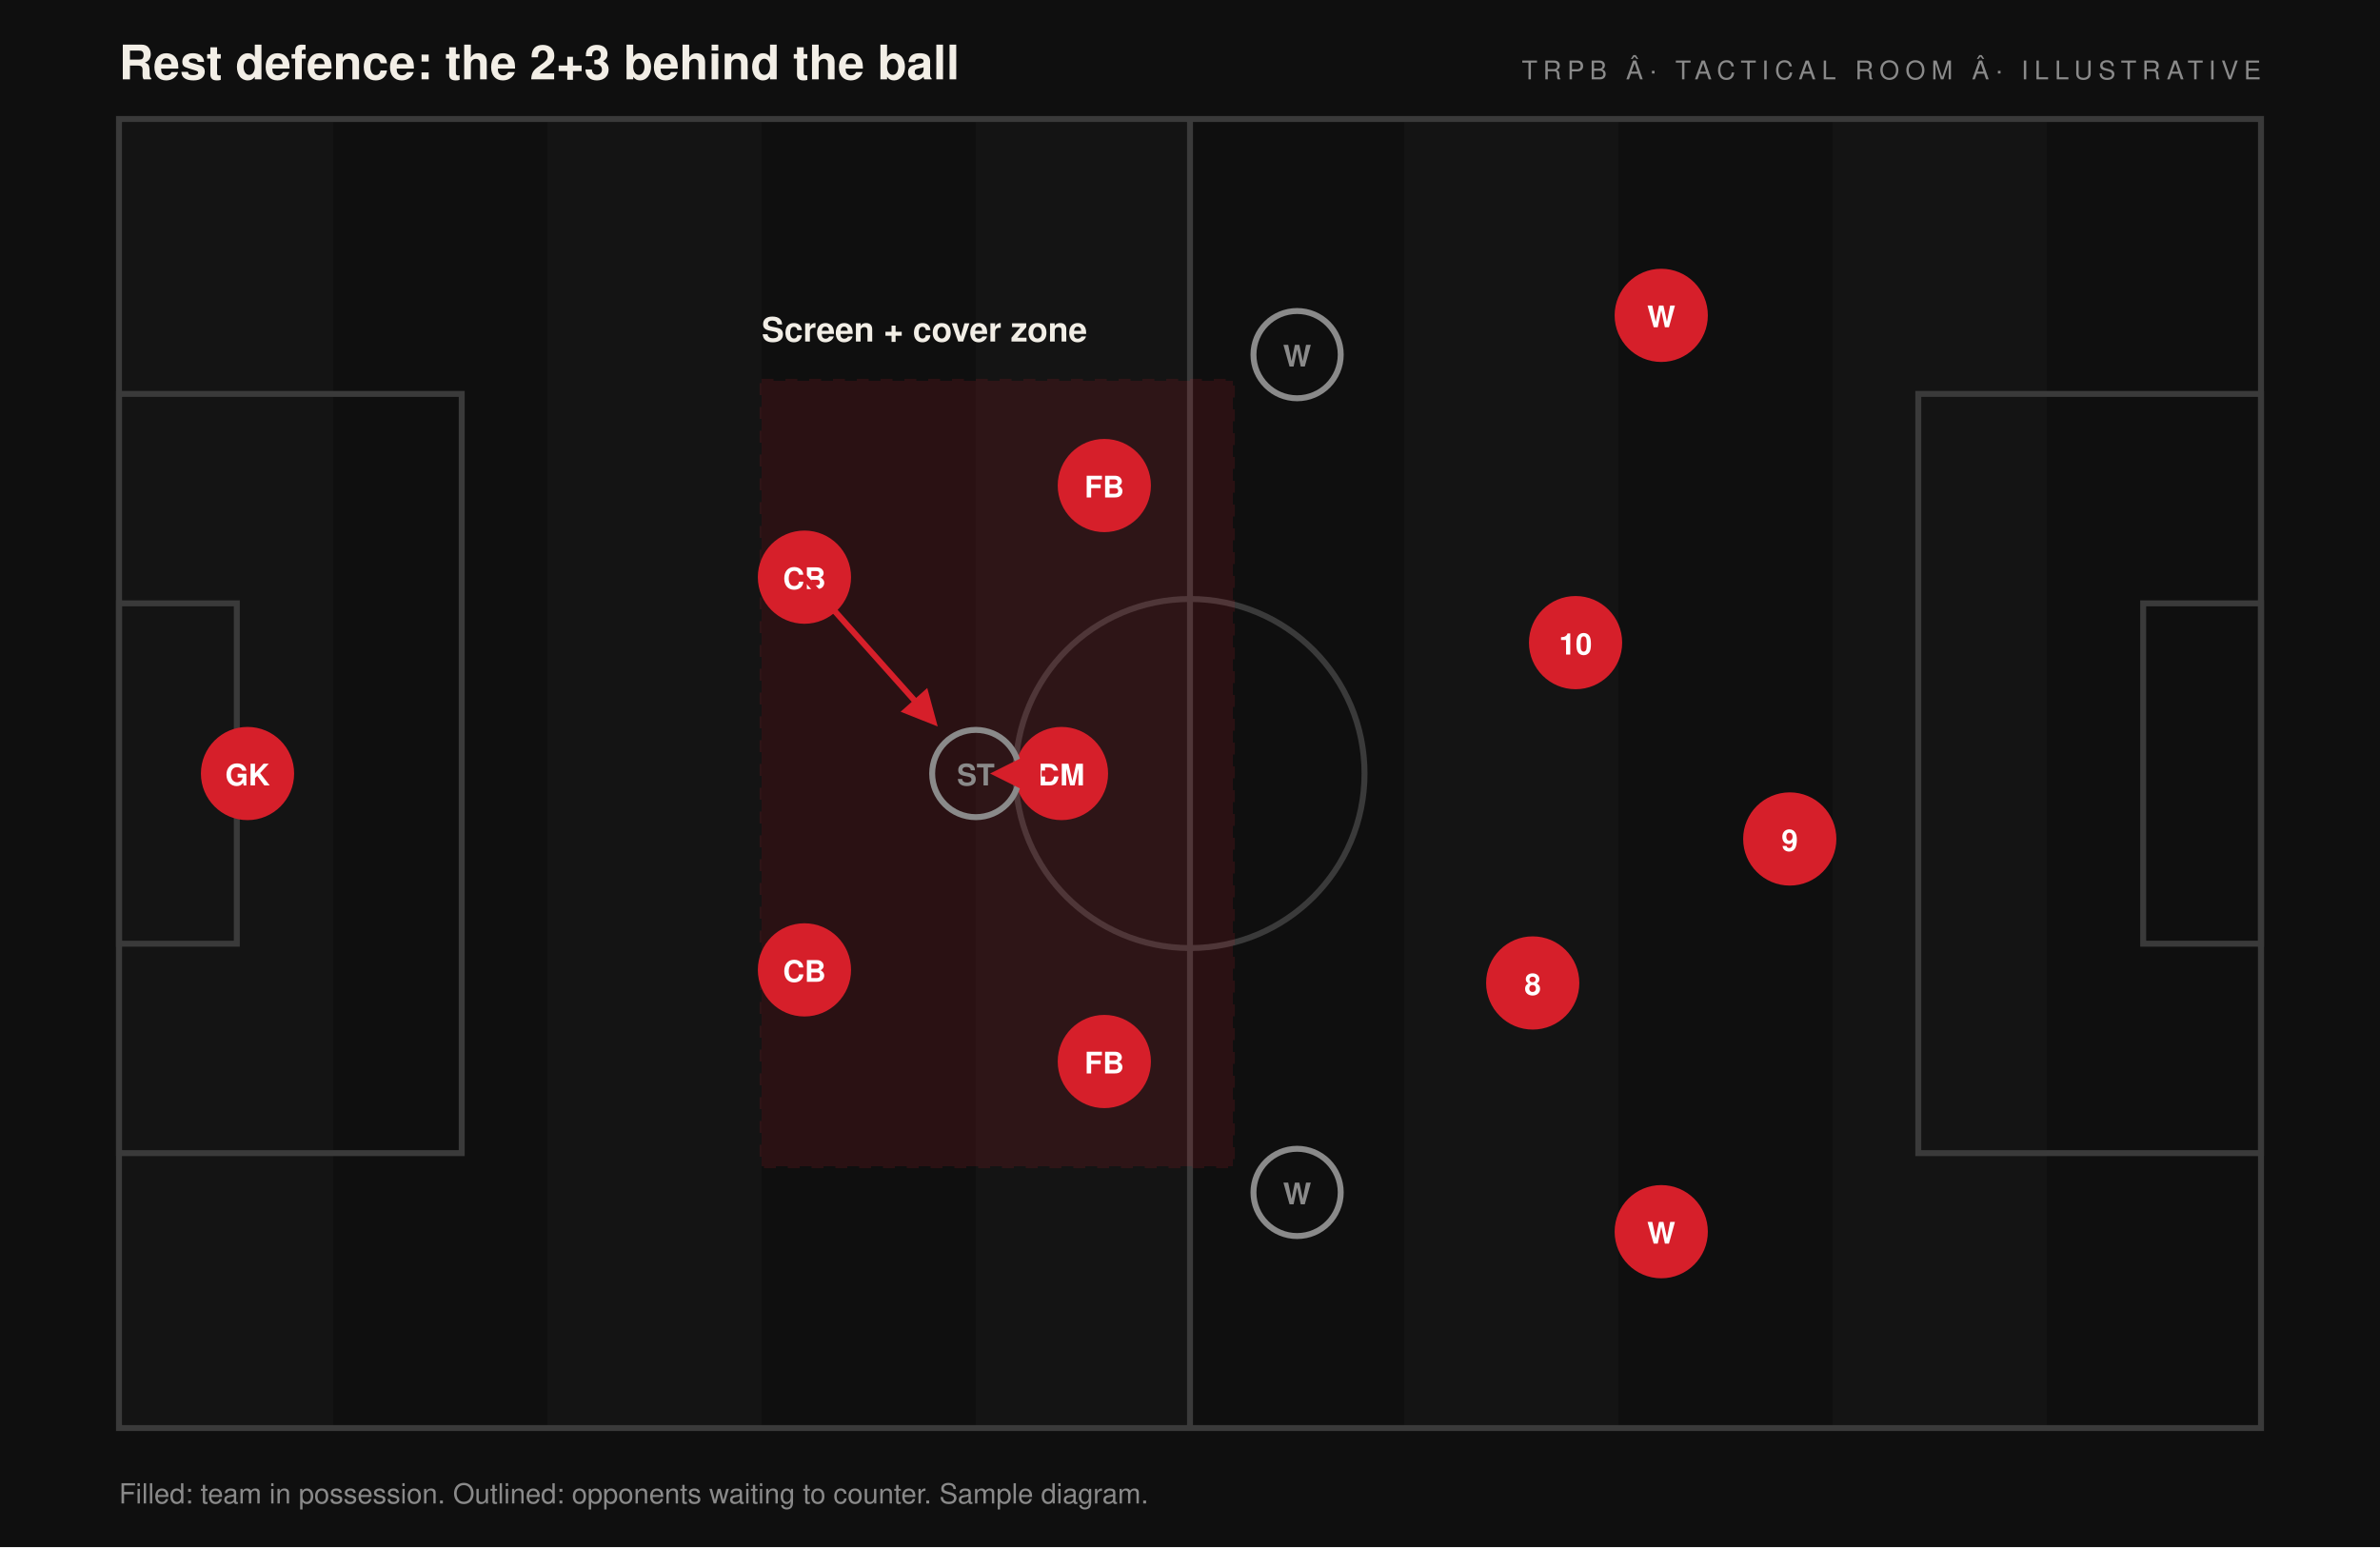
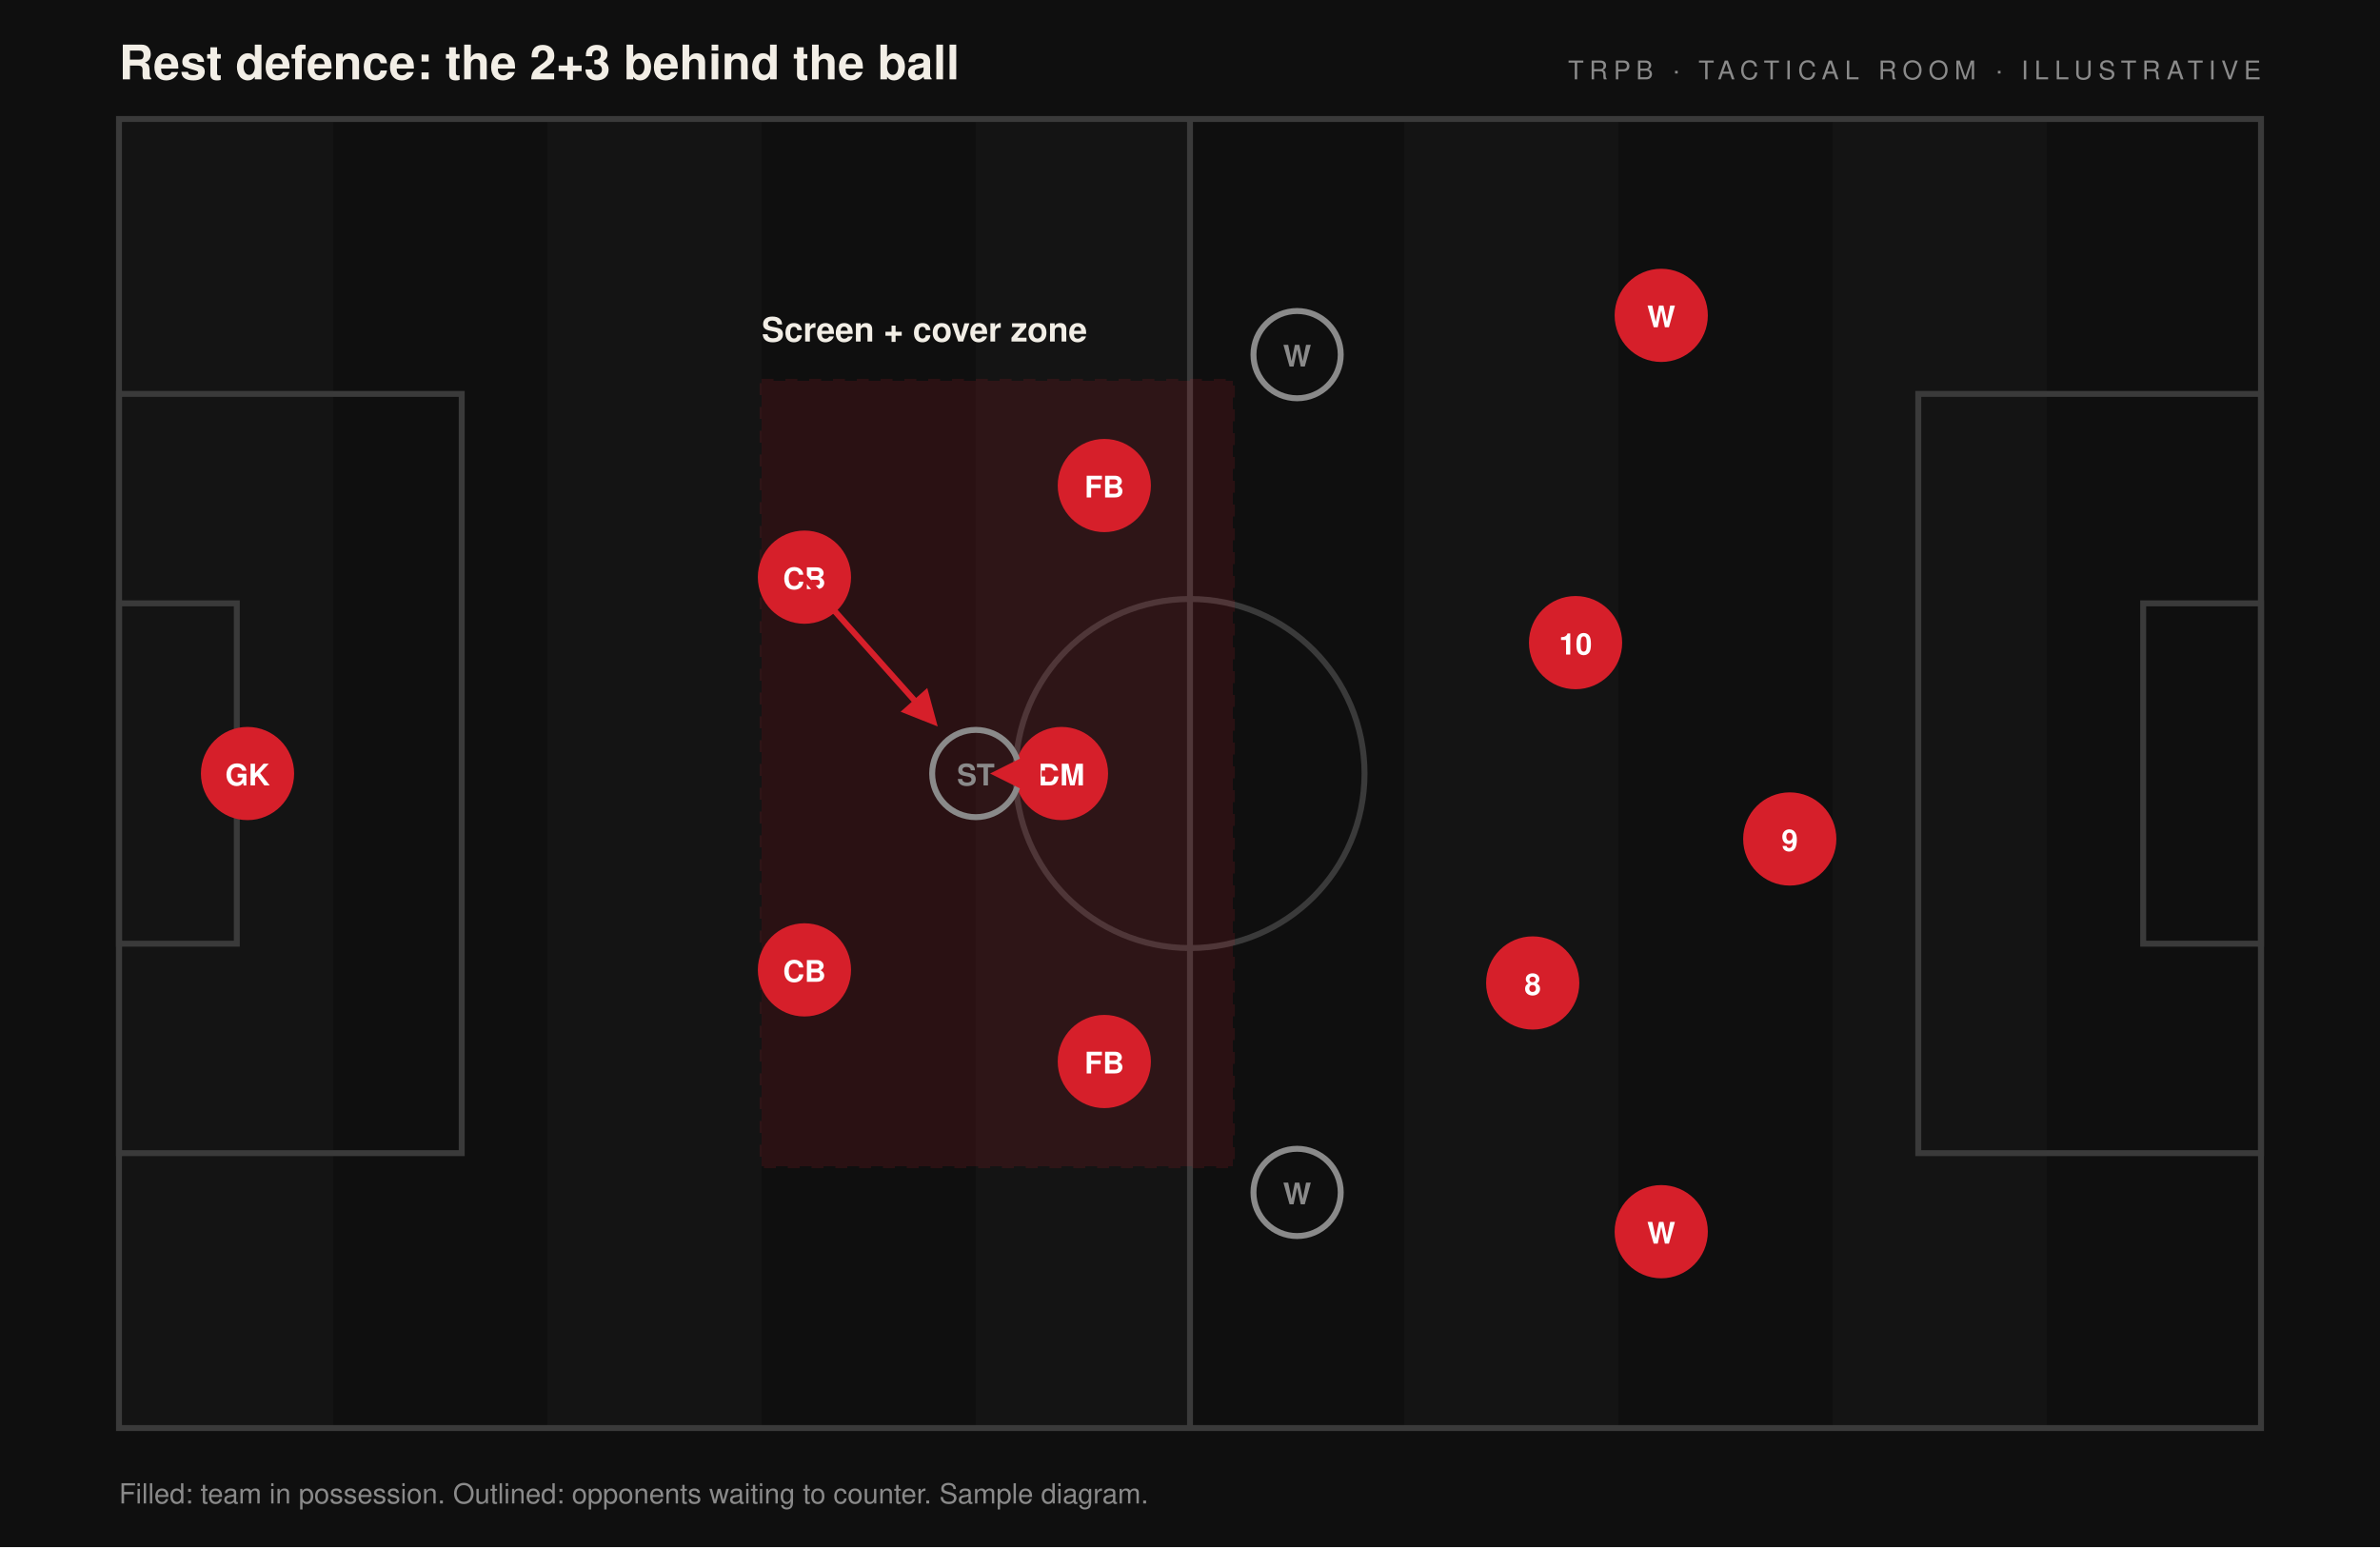
<svg xmlns="http://www.w3.org/2000/svg" viewBox="0 0 1200 780" role="img" aria-label="Rest defence: the 2+3 behind the ball">
  <defs>
    <marker id="ah-b" viewBox="0 0 10 10" refX="8" refY="5" markerWidth="6" markerHeight="6" orient="auto-start-reverse">
      <path d="M0 0L10 5L0 10z" fill="#f2eee6" />
    </marker>
    <marker id="ah-r" viewBox="0 0 10 10" refX="8" refY="5" markerWidth="6" markerHeight="6" orient="auto-start-reverse">
      <path d="M0 0L10 5L0 10z" fill="#d61f2a" />
    </marker>
  </defs>
  <rect width="1200" height="780" fill="#0f0f0f" />
  <rect x="60.0" y="60" width="108.0" height="660" fill="#141414" />
  <rect x="276.0" y="60" width="108.0" height="660" fill="#141414" />
  <rect x="492.0" y="60" width="108.0" height="660" fill="#141414" />
  <rect x="708.0" y="60" width="108.0" height="660" fill="#141414" />
  <rect x="924.0" y="60" width="108.0" height="660" fill="#141414" />
  <rect x="60" y="60" width="1080" height="660" fill="none" stroke="#3a3a3a" stroke-width="3" />
  <line x1="600.0" y1="60" x2="600.0" y2="720" fill="none" stroke="#3a3a3a" stroke-width="3" />
  <circle cx="600.0" cy="390.0" r="88" fill="none" stroke="#3a3a3a" stroke-width="3" />
  <rect x="60" y="198.6" width="172.8" height="382.8" fill="none" stroke="#3a3a3a" stroke-width="3" />
  <rect x="967.2" y="198.6" width="172.8" height="382.8" fill="none" stroke="#3a3a3a" stroke-width="3" />
  <rect x="60" y="304.2" width="59.4" height="171.6" fill="none" stroke="#3a3a3a" stroke-width="3" />
  <rect x="1080.6" y="304.2" width="59.4" height="171.6" fill="none" stroke="#3a3a3a" stroke-width="3" />
  <rect x="384.0" y="192.0" width="237.6" height="396.0" fill="#d61f2a" opacity="0.14" stroke="#d61f2a" stroke-dasharray="6 6" stroke-width="2" />
  <circle cx="124.8" cy="390.0" r="22" fill="#d61f2a" stroke="#d61f2a" stroke-width="3" />
  <text x="124.8" y="396.0" text-anchor="middle" font-family="Helvetica Neue,Helvetica,Arial,sans-serif" font-size="15" font-weight="700" fill="#fff">GK</text>
  <circle cx="405.6" cy="291.0" r="22" fill="#d61f2a" stroke="#d61f2a" stroke-width="3" />
  <text x="405.6" y="297.0" text-anchor="middle" font-family="Helvetica Neue,Helvetica,Arial,sans-serif" font-size="15" font-weight="700" fill="#fff">CB</text>
  <circle cx="405.6" cy="489.0" r="22" fill="#d61f2a" stroke="#d61f2a" stroke-width="3" />
  <text x="405.6" y="495.0" text-anchor="middle" font-family="Helvetica Neue,Helvetica,Arial,sans-serif" font-size="15" font-weight="700" fill="#fff">CB</text>
  <circle cx="556.8" cy="244.8" r="22" fill="#d61f2a" stroke="#d61f2a" stroke-width="3" />
  <text x="556.8" y="250.8" text-anchor="middle" font-family="Helvetica Neue,Helvetica,Arial,sans-serif" font-size="15" font-weight="700" fill="#fff">FB</text>
  <circle cx="535.2" cy="390.0" r="22" fill="#d61f2a" stroke="#d61f2a" stroke-width="3" />
  <text x="535.2" y="396.0" text-anchor="middle" font-family="Helvetica Neue,Helvetica,Arial,sans-serif" font-size="15" font-weight="700" fill="#fff">DM</text>
  <circle cx="556.8" cy="535.2" r="22" fill="#d61f2a" stroke="#d61f2a" stroke-width="3" />
  <text x="556.8" y="541.2" text-anchor="middle" font-family="Helvetica Neue,Helvetica,Arial,sans-serif" font-size="15" font-weight="700" fill="#fff">FB</text>
  <circle cx="837.6" cy="159.0" r="22" fill="#d61f2a" stroke="#d61f2a" stroke-width="3" />
  <text x="837.6" y="165.0" text-anchor="middle" font-family="Helvetica Neue,Helvetica,Arial,sans-serif" font-size="15" font-weight="700" fill="#fff">W</text>
  <circle cx="837.6" cy="621.0" r="22" fill="#d61f2a" stroke="#d61f2a" stroke-width="3" />
  <text x="837.6" y="627.0" text-anchor="middle" font-family="Helvetica Neue,Helvetica,Arial,sans-serif" font-size="15" font-weight="700" fill="#fff">W</text>
  <circle cx="794.4" cy="324.0" r="22" fill="#d61f2a" stroke="#d61f2a" stroke-width="3" />
  <text x="794.4" y="330.0" text-anchor="middle" font-family="Helvetica Neue,Helvetica,Arial,sans-serif" font-size="15" font-weight="700" fill="#fff">10</text>
  <circle cx="902.4" cy="423.0" r="22" fill="#d61f2a" stroke="#d61f2a" stroke-width="3" />
  <text x="902.4" y="429.0" text-anchor="middle" font-family="Helvetica Neue,Helvetica,Arial,sans-serif" font-size="15" font-weight="700" fill="#fff">9</text>
  <circle cx="772.8" cy="495.6" r="22" fill="#d61f2a" stroke="#d61f2a" stroke-width="3" />
  <text x="772.8" y="501.6" text-anchor="middle" font-family="Helvetica Neue,Helvetica,Arial,sans-serif" font-size="15" font-weight="700" fill="#fff">8</text>
  <circle cx="492.0" cy="390.0" r="22" fill="none" stroke="#8a8a8a" stroke-width="3" />
  <text x="492.0" y="396.0" text-anchor="middle" font-family="Helvetica Neue,Helvetica,Arial,sans-serif" font-size="15" font-weight="700" fill="#8a8a8a">ST</text>
  <circle cx="654.0" cy="178.8" r="22" fill="none" stroke="#8a8a8a" stroke-width="3" />
  <text x="654.0" y="184.8" text-anchor="middle" font-family="Helvetica Neue,Helvetica,Arial,sans-serif" font-size="15" font-weight="700" fill="#8a8a8a">W</text>
  <circle cx="654.0" cy="601.2" r="22" fill="none" stroke="#8a8a8a" stroke-width="3" />
  <text x="654.0" y="607.2" text-anchor="middle" font-family="Helvetica Neue,Helvetica,Arial,sans-serif" font-size="15" font-weight="700" fill="#8a8a8a">W</text>
  <line x1="405.6" y1="291.0" x2="470.4" y2="363.6" stroke="#d61f2a" stroke-width="3" marker-end="url(#ah-r)" />
  <line x1="535.2" y1="390.0" x2="502.8" y2="390.0" stroke="#d61f2a" stroke-width="3" stroke-dasharray="10 8" marker-end="url(#ah-r)" />
  <text x="384.0" y="172.2" text-anchor="start" font-family="Helvetica Neue,Helvetica,Arial,sans-serif" font-size="17" font-weight="600" fill="#f2eee6">Screen + cover zone</text>
  <text x="60" y="40" font-family="Helvetica Neue,Helvetica,Arial,sans-serif" font-size="24" font-weight="700" fill="#f2eee6">Rest defence: the 2+3 behind the ball</text>
-   <text x="1140" y="40" text-anchor="end" font-family="Helvetica Neue,Helvetica,Arial,sans-serif" font-size="13" letter-spacing="3" fill="#8a8a8a">TRPB Â· TACTICAL ROOM Â· ILLUSTRATIVE</text>
+   <text x="1140" y="40" text-anchor="end" font-family="Helvetica Neue,Helvetica,Arial,sans-serif" font-size="13" letter-spacing="3" fill="#8a8a8a">TRPB · TACTICAL ROOM · ILLUSTRATIVE</text>
  <text x="60" y="758" font-family="Helvetica Neue,Helvetica,Arial,sans-serif" font-size="14" fill="#8a8a8a">Filled: team in possession. Outlined: opponents waiting to counter. Sample diagram.</text>
</svg>
